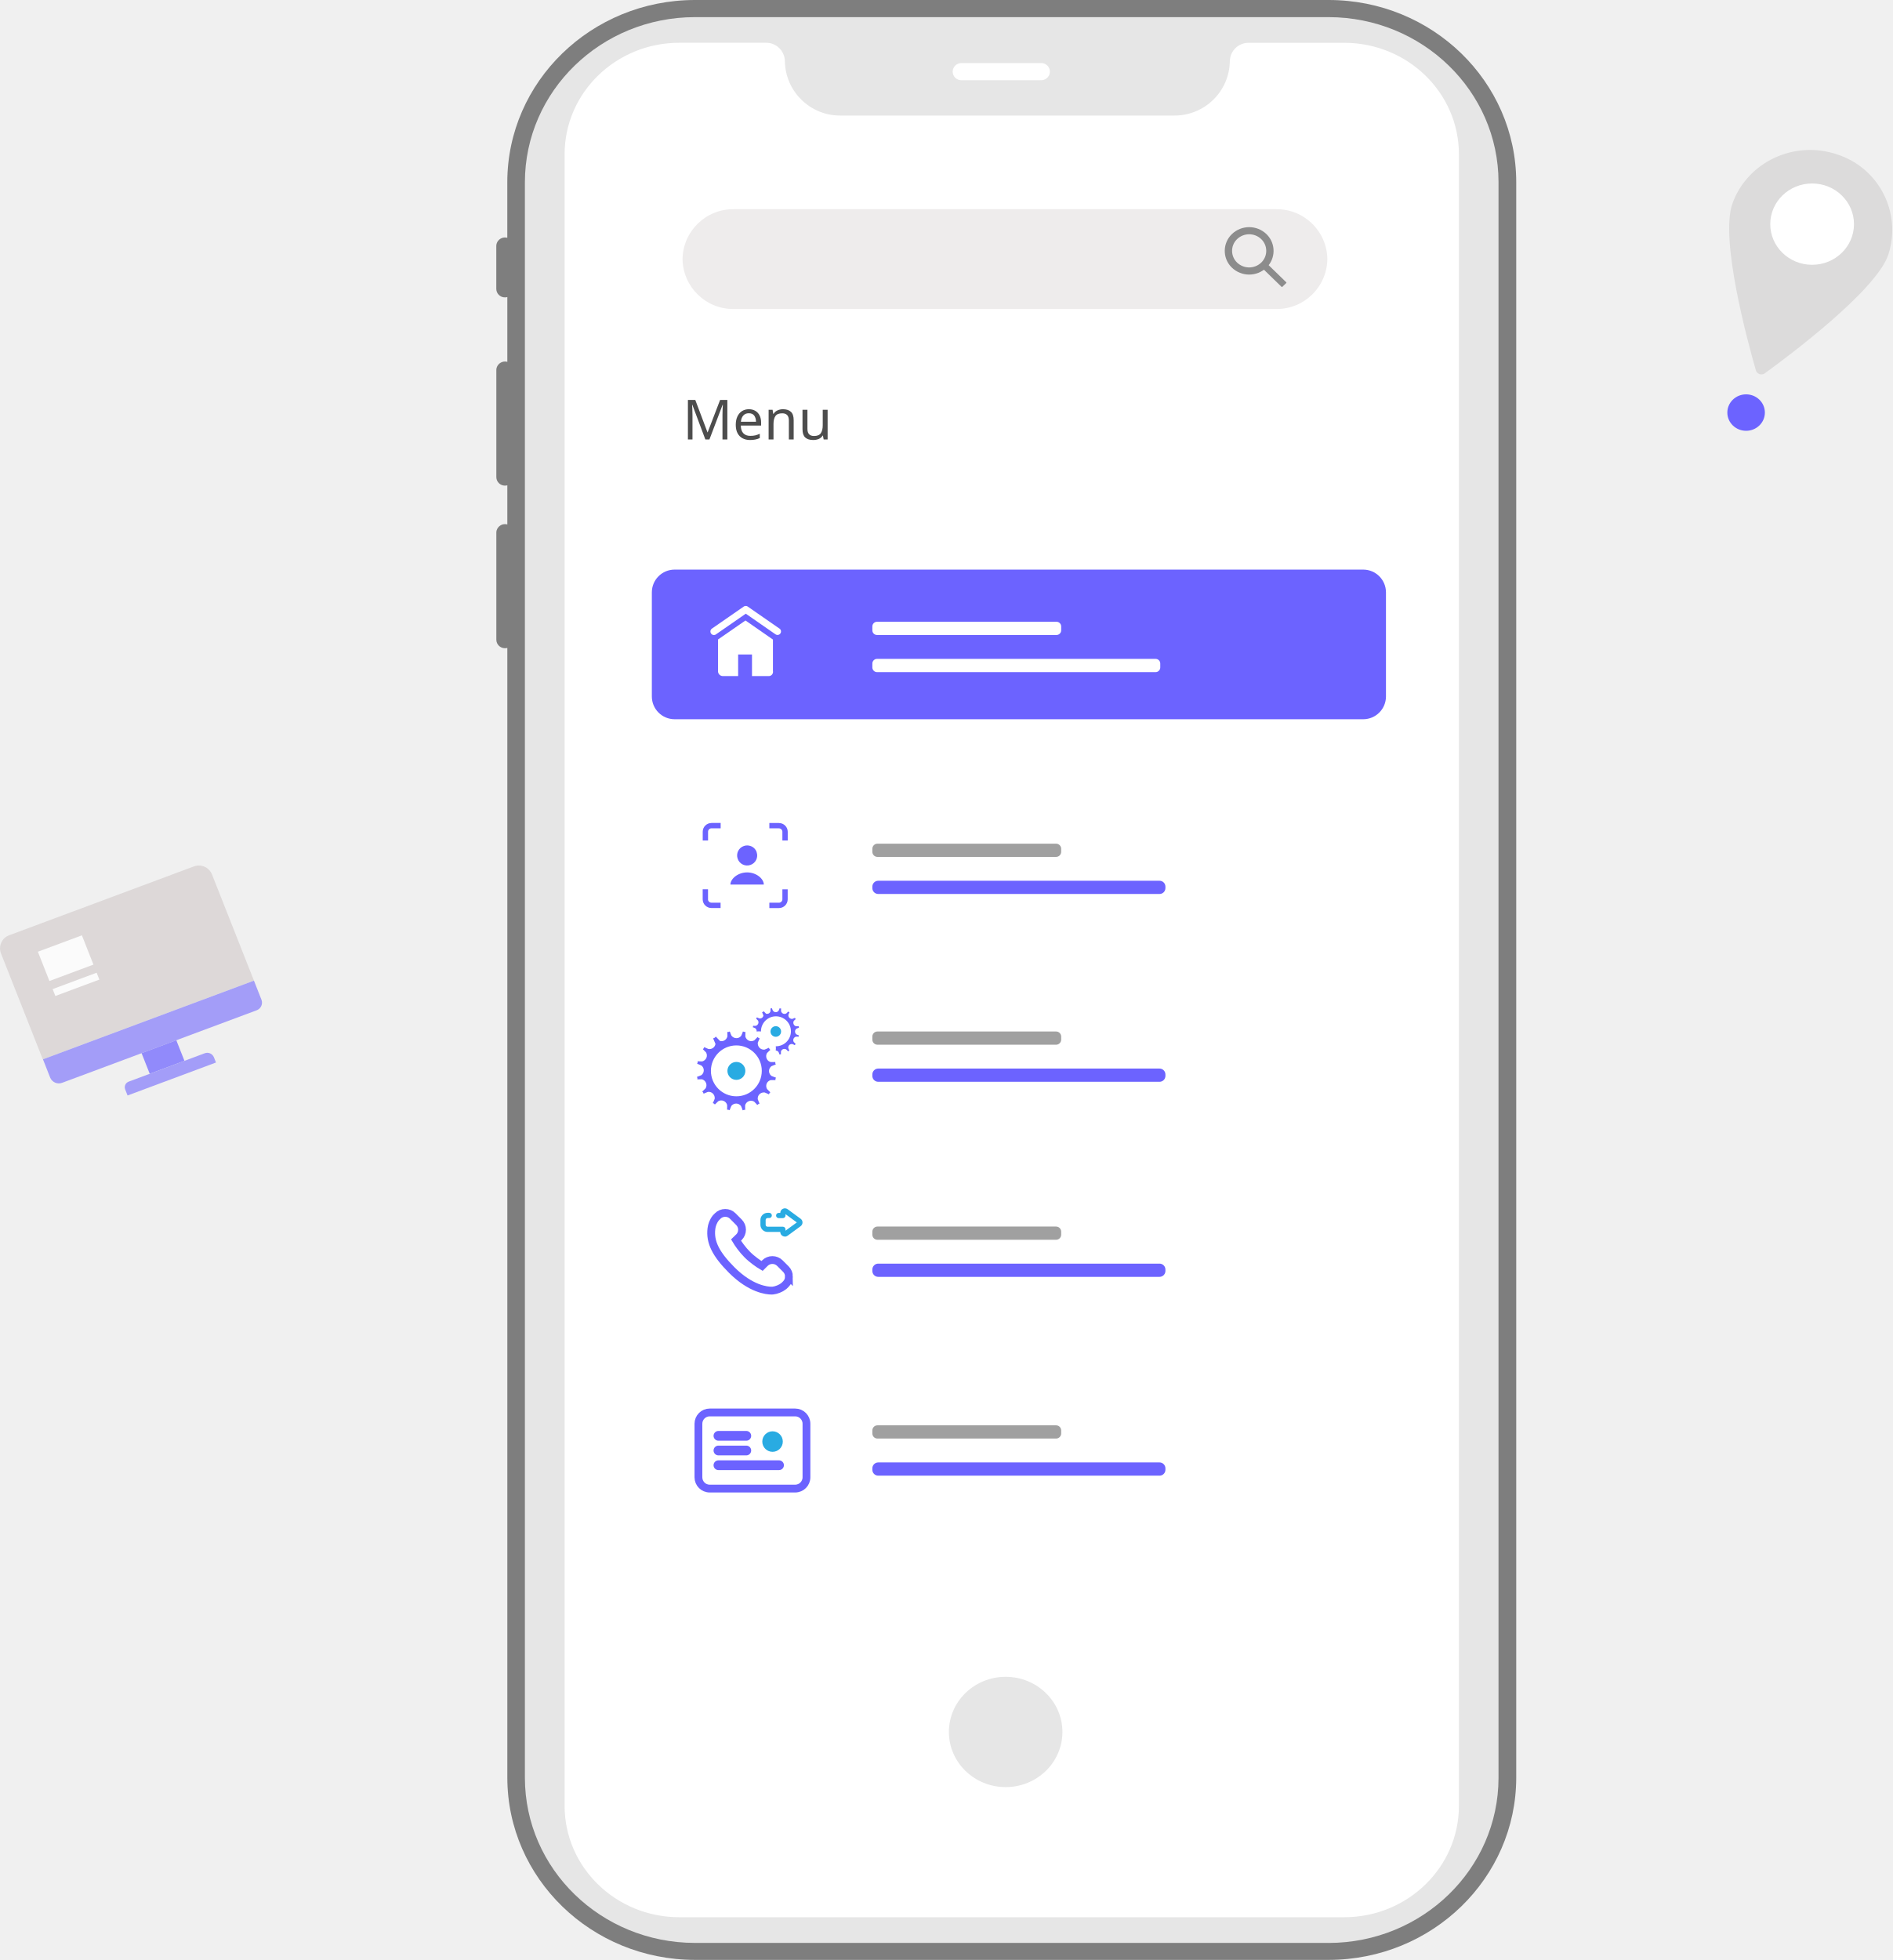
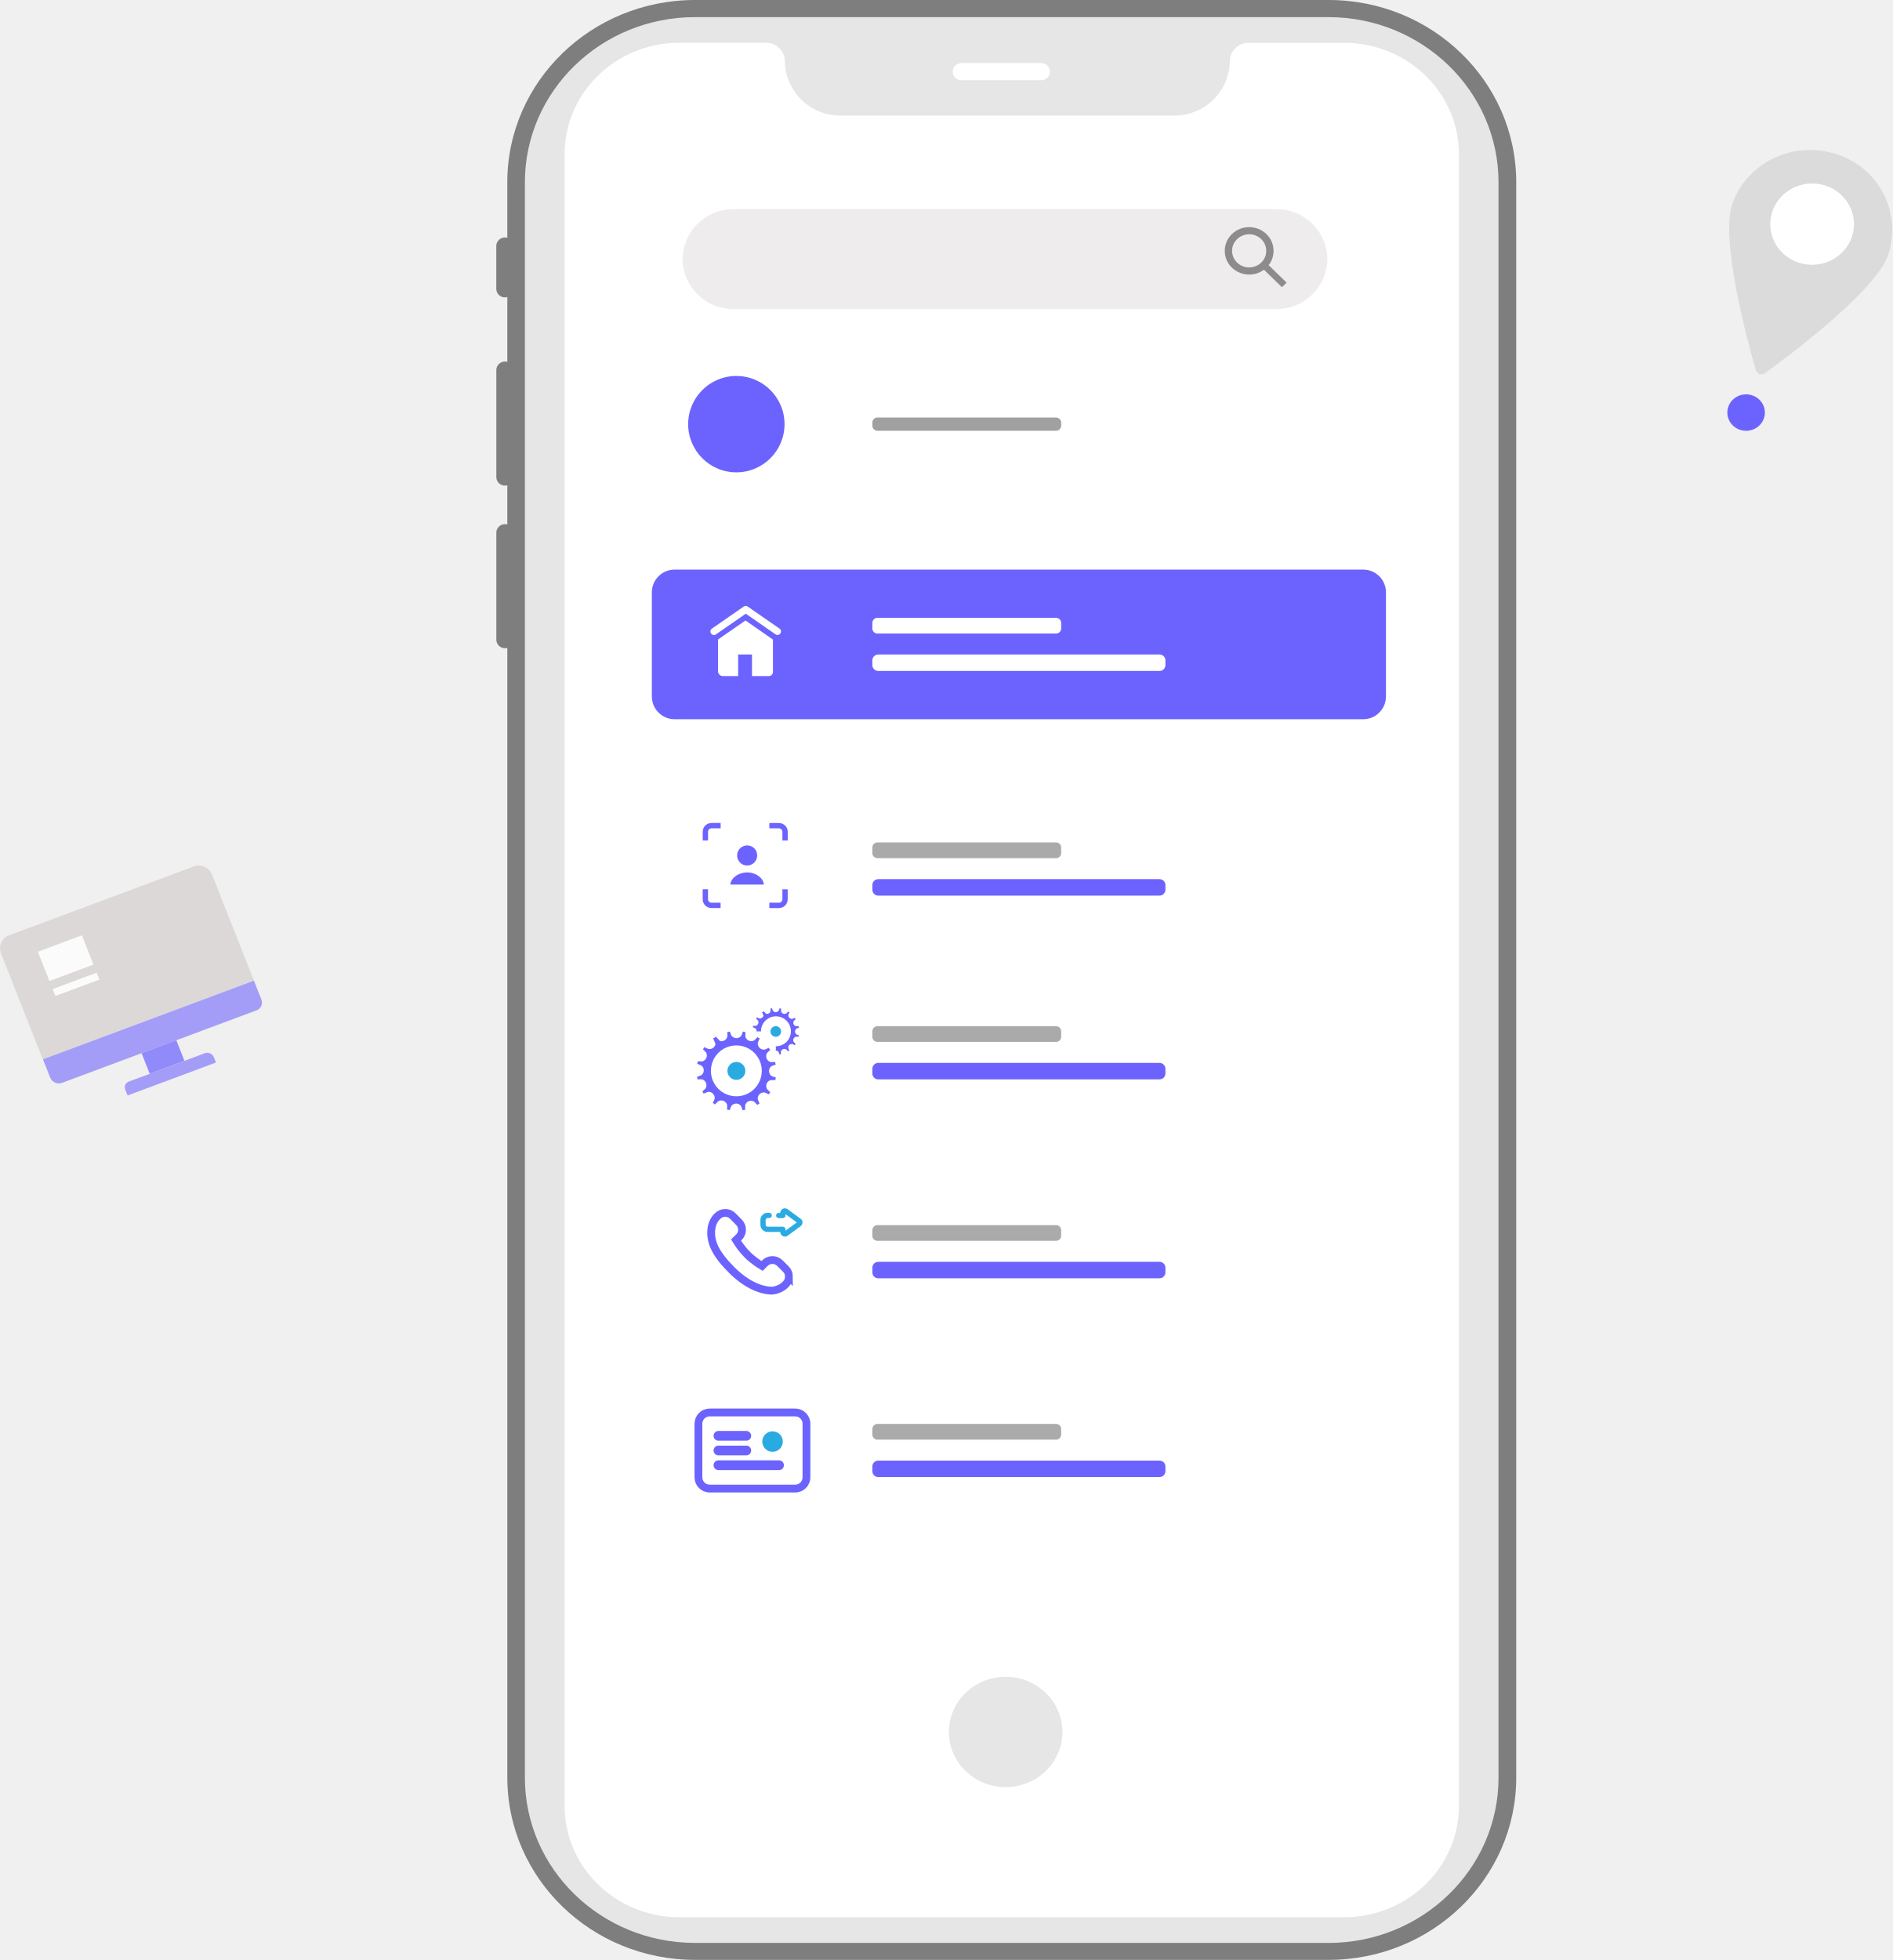
<svg xmlns="http://www.w3.org/2000/svg" id="Layer_1" data-name="Layer 1" viewBox="0 0 485.06 502.29">
  <defs>
    <style>
      .cls-1 {
        fill: #857dfb;
      }

      .cls-2 {
        fill: #fff;
      }

      .cls-3 {
        fill: #a0a0a0;
      }

      .cls-4 {
        fill: #8c8c8c;
      }

-       .cls-5, .cls-6 {
-         isolation: isolate;
+       .cls-5 {
+         fill: #dcdbdb;
+       }
+ 
+       .cls-6 {
+         fill: #e6e6e6;
      }

      .cls-7 {
-         fill: #dcdbdb;
+         fill: #d5cfcf;
      }

      .cls-8 {
-         fill: #e6e6e6;
+         fill: #6c63ff;
      }

      .cls-9 {
-         fill: #d5cfcf;
-       }
- 
-       .cls-6 {
-         fill: #4d4d4d;
-         font-family: SegoeUI, 'Segoe UI';
-         font-size: 14.18px;
+         opacity: .72;
      }

      .cls-10 {
-         fill: #6c63ff;
+         fill: #aaa;
      }

      .cls-11 {
-         opacity: .72;
+         fill: #7e7e7e;
      }

      .cls-12 {
-         fill: #7e7e7e;
-       }
- 
-       .cls-13 {
        stroke-miterlimit: 10;
        stroke-width: 2px;
      }

-       .cls-13, .cls-14 {
+       .cls-12, .cls-13 {
        fill: none;
        stroke: #6c63ff;
      }

-       .cls-15 {
+       .cls-14 {
        fill: #29abe2;
      }

-       .cls-16 {
+       .cls-15 {
        fill: #eeecec;
      }

-       .cls-14 {
+       .cls-13 {
        stroke-linecap: round;
        stroke-linejoin: round;
        stroke-width: 2.5px;
      }
    </style>
  </defs>
  <g>
    <g>
      <g>
-         <path class="cls-7" d="m483.96,65.4c-3.2,9.14-25.22,25.63-31.59,30.26-.65.48-1.57.35-2.07-.29-.11-.14-.19-.31-.24-.48-2.14-7.43-9.23-33.54-6.02-42.68,3.81-10.69,15.82-16.35,26.82-12.65,10.7,3.42,16.61,14.86,13.19,25.57-.03.09-.06.19-.09.28Z" />
+         <path class="cls-5" d="m483.96,65.4c-3.2,9.14-25.22,25.63-31.59,30.26-.65.48-1.57.35-2.07-.29-.11-.14-.19-.31-.24-.48-2.14-7.43-9.23-33.54-6.02-42.68,3.81-10.69,15.82-16.35,26.82-12.65,10.7,3.42,16.61,14.86,13.19,25.57-.03.09-.06.19-.09.28Z" />
        <ellipse class="cls-2" cx="464.48" cy="57.44" rx="10.73" ry="10.42" />
-         <ellipse class="cls-10" cx="447.56" cy="105.73" rx="4.81" ry="4.67" />
+         <ellipse class="cls-8" cx="447.56" cy="105.73" rx="4.81" ry="4.67" />
      </g>
-       <g class="cls-11">
-         <path class="cls-9" d="m2.39,239.67l47.27-17.62c1.85-.7,3.92.19,4.67,2.02l10.76,27.23h0l-54.12,20.18h0L.25,244.33c-.71-1.84.2-3.92,2.05-4.63.03-.01.06-.02.09-.03h0Z" />
+       <g class="cls-9">
+         <path class="cls-7" d="m2.39,239.67l47.27-17.62c1.85-.7,3.92.19,4.67,2.02l10.76,27.23h0l-54.12,20.18h0L.25,244.33c-.71-1.84.2-3.92,2.05-4.63.03-.01.06-.02.09-.03h0Z" />
        <path class="cls-1" d="m11.01,271.47l54.08-20.16,1.93,4.89c.41,1.07-.12,2.27-1.19,2.69-.02,0-.03.01-.05.02l-49.85,18.58c-1.21.46-2.57-.13-3.07-1.33l-1.85-4.7Z" />
-         <path class="cls-10" d="m36.29,269.9l8.9-3.32,2.09,5.28-8.9,3.32-2.09-5.28Z" />
+         <path class="cls-8" d="m36.29,269.9l8.9-3.32,2.09,5.28-8.9,3.32-2.09-5.28Z" />
        <path class="cls-1" d="m32.99,277.19l19.49-7.27c.92-.35,1.96.1,2.34,1.01l.54,1.36h0l-22.66,8.45h0l-.62-1.56c-.3-.78.09-1.67.87-1.97.01,0,.03,0,.04-.01h0Z" />
        <path class="cls-2" d="m9.71,243.9l11.28-4.2,2.96,7.5-11.28,4.2-2.96-7.5Z" />
        <path class="cls-2" d="m13.49,253.48l11.28-4.2.7,1.76-11.28,4.2-.7-1.76Z" />
      </g>
      <g>
-         <path class="cls-12" d="m340.56,0h-162.46c-26.54.03-48.04,20.91-48.07,46.68v14.26c-1.17-.33-2.39.35-2.74,1.51-.06.2-.08.4-.08.6v10.97c0,1.21.99,2.2,2.21,2.19.21,0,.42-.02.62-.08v16.6c-1.17-.33-2.39.35-2.74,1.51-.06.2-.08.4-.08.6v27.42c0,1.21.99,2.19,2.2,2.19.21,0,.42-.02.62-.08v10.03c-1.17-.33-2.39.35-2.74,1.51-.06.2-.08.4-.08.6v27.42c0,1.21.99,2.19,2.2,2.19.21,0,.42-.02.62-.08v289.54c.03,25.77,21.53,46.65,48.07,46.68h162.46c26.53-.03,48.04-20.91,48.07-46.68V46.68c-.02-25.77-21.52-46.66-48.06-46.68Zm37.91,455.61c-.02,20.32-16.98,36.79-37.91,36.81h-162.46c-20.92-.02-37.88-16.49-37.91-36.81V46.68c.02-20.32,16.98-36.79,37.91-36.81h162.46c20.92.02,37.88,16.49,37.91,36.81v408.93Z" />
-         <path class="cls-8" d="m340.55,497.91h-162.46c-24.04-.03-43.52-18.95-43.55-42.3V46.69c.03-23.35,19.51-42.27,43.55-42.3h162.46c24.04.03,43.53,18.95,43.55,42.3v408.93c-.03,23.35-19.51,42.27-43.55,42.3Z" />
+         <path class="cls-11" d="m340.56,0h-162.46c-26.54.03-48.04,20.91-48.07,46.68v14.26c-1.17-.33-2.39.35-2.74,1.51-.06.2-.08.4-.08.6v10.97c0,1.21.99,2.2,2.21,2.19.21,0,.42-.02.62-.08v16.6c-1.17-.33-2.39.35-2.74,1.51-.06.2-.08.4-.08.6v27.42c0,1.21.99,2.19,2.2,2.19.21,0,.42-.02.62-.08v10.03c-1.17-.33-2.39.35-2.74,1.51-.06.2-.08.4-.08.6v27.42c0,1.21.99,2.19,2.2,2.19.21,0,.42-.02.62-.08v289.54c.03,25.77,21.53,46.65,48.07,46.68h162.46c26.53-.03,48.04-20.91,48.07-46.68V46.68c-.02-25.77-21.52-46.66-48.06-46.68Zm37.91,455.61c-.02,20.32-16.98,36.79-37.91,36.81h-162.46c-20.92-.02-37.88-16.49-37.91-36.81V46.68c.02-20.32,16.98-36.79,37.91-36.81h162.46c20.92.02,37.88,16.49,37.91,36.81v408.93Z" />
+         <path class="cls-6" d="m340.55,497.91h-162.46c-24.04-.03-43.52-18.95-43.55-42.3V46.69c.03-23.35,19.51-42.27,43.55-42.3h162.46c24.04.03,43.53,18.95,43.55,42.3v408.93c-.03,23.35-19.51,42.27-43.55,42.3Z" />
        <path class="cls-2" d="m344.58,491.33h-170.49c-16.21-.02-29.36-12.78-29.37-28.53V39.49c.02-15.75,13.16-28.51,29.37-28.53h22.23c2.64-.04,4.82,2.07,4.86,4.72.12,7.8,6.54,14.04,14.34,13.93h85.37c7.8.1,14.22-6.13,14.34-13.93.04-2.64,2.21-4.75,4.86-4.71h24.49c16.21.02,29.35,12.78,29.37,28.53v423.3c-.02,15.75-13.16,28.51-29.38,28.53Z" />
        <path class="cls-2" d="m266.67,20.56h-20.33c-1.21-.03-2.17-1.03-2.15-2.24.03-1.17.97-2.12,2.15-2.15h20.33c1.21-.13,2.29.74,2.42,1.95s-.74,2.29-1.95,2.42c-.09,0-.17.01-.26.01h-.21Z" />
      </g>
      <g>
-         <path class="cls-16" d="m188.12,53.61h138.94c7.17-.1,13.06,5.62,13.17,12.79h0c-.11,7.17-6,12.89-13.17,12.79h-138.94c-7.17.1-13.06-5.62-13.17-12.79h0c.11-7.17,6-12.89,13.17-12.79Z" />
+         <path class="cls-15" d="m188.12,53.61h138.94c7.17-.1,13.06,5.62,13.17,12.79h0c-.11,7.17-6,12.89-13.17,12.79h-138.94c-7.17.1-13.06-5.62-13.17-12.79h0c.11-7.17,6-12.89,13.17-12.79Z" />
        <g>
          <path class="cls-4" d="m324.61,59.99c-2.47-2.37-6.38-2.37-8.85,0-2.37,2.28-2.45,6.05-.18,8.42.06.06.12.12.18.18,2.47,2.37,6.37,2.37,8.85,0,2.37-2.28,2.45-6.05.17-8.43-.05-.06-.11-.11-.17-.17Zm-7.52,7.3c-1.66-1.59-1.72-4.23-.12-5.89.04-.04.08-.08.12-.12,1.73-1.66,4.46-1.66,6.19,0,1.66,1.59,1.72,4.23.12,5.89-.04.04-.08.08-.12.12h0c-1.73,1.66-4.46,1.66-6.19,0h0Z" />
          <path class="cls-4" d="m323.63,68.8l1.21-1.17h0l4.88,4.74s.04.09,0,.13c0,0,0,0,0,0h0l-1.07,1.04s-.1.03-.13,0h0l-4.88-4.74Z" />
        </g>
      </g>
-       <ellipse class="cls-8" cx="257.77" cy="443.85" rx="14.55" ry="14.13" />
+       <ellipse class="cls-6" cx="257.77" cy="443.85" rx="14.55" ry="14.13" />
    </g>
    <g>
-       <rect class="cls-10" x="167.08" y="145.97" width="188.17" height="38.35" rx="5.84" ry="5.84" />
+       <rect class="cls-8" x="167.08" y="145.97" width="188.17" height="38.35" rx="5.84" ry="5.84" />
      <g>
        <path class="cls-2" d="m184.04,163.89v8.07c-.03.68.5,1.26,1.18,1.3h3.98v-5.53h3.55v5.53h4.31c.6,0,1.09-.5,1.08-1.1,0-.07,0-.14-.02-.2v-8.06l-7.04-4.89-7.05,4.88Z" />
        <path class="cls-2" d="m199.78,161.08l-8.13-5.64c-.09-.06-.19-.11-.3-.13-.01,0-.02-.01-.03-.01-.12,0-.24,0-.35,0-.01,0-.02,0-.03.01-.11.02-.21.07-.3.13l-8.14,5.64c-.42.27-.53.83-.26,1.25.27.42.83.53,1.25.26.01,0,.02-.02.04-.03l7.63-5.29,7.62,5.29c.41.28.97.18,1.25-.23.28-.41.18-.97-.23-1.25h0Z" />
      </g>
    </g>
    <g>
-       <path class="cls-10" d="m182.36,210.91c-1.24,0-2.24,1.01-2.24,2.24v2.24h1.37v-2.24c0-.48.39-.88.88-.88h2.35v-1.37h-2.35Zm18.18,16.98v2.57c0,.48-.39.88-.88.88h-2.46v1.37h2.46c1.24,0,2.24-1.01,2.24-2.24v-2.57h-1.37Zm-19.06,2.57v-2.57h-1.37v2.57c0,1.24,1.01,2.24,2.24,2.24h2.35v-1.37h-2.35c-.48,0-.88-.39-.88-.87h0s0,0,0,0Zm18.18-19.55h-2.46v1.37h2.46c.48,0,.88.39.88.88h0v2.24h1.37v-2.24c0-1.24-1.01-2.24-2.24-2.24h0,0Z" />
+       <path class="cls-8" d="m182.36,210.91c-1.24,0-2.24,1.01-2.24,2.24v2.24h1.37v-2.24c0-.48.39-.88.88-.88h2.35v-1.37h-2.35Zm18.18,16.98v2.57c0,.48-.39.88-.88.88h-2.46v1.37h2.46c1.24,0,2.24-1.01,2.24-2.24v-2.57h-1.37Zm-19.06,2.57v-2.57h-1.37v2.57c0,1.24,1.01,2.24,2.24,2.24h2.35v-1.37h-2.35c-.48,0-.88-.39-.88-.87h0s0,0,0,0Zm18.18-19.55h-2.46v1.37h2.46c.48,0,.88.39.88.88h0v2.24h1.37v-2.24c0-1.24-1.01-2.24-2.24-2.24h0,0Z" />
      <g>
-         <path class="cls-10" d="m193.94,218.39c.47,1.34-.24,2.81-1.59,3.27-1.34.47-2.81-.24-3.27-1.59-.47-1.34.24-2.81,1.59-3.27.55-.19,1.14-.19,1.69,0,.75.25,1.34.84,1.59,1.59Z" />
-         <path class="cls-10" d="m195.79,226.69h-8.57c0-1.48,1.92-3.12,4.28-3.12s4.28,1.63,4.28,3.12Z" />
+         <path class="cls-8" d="m193.94,218.39c.47,1.34-.24,2.81-1.59,3.27-1.34.47-2.81-.24-3.27-1.59-.47-1.34.24-2.81,1.59-3.27.55-.19,1.14-.19,1.69,0,.75.25,1.34.84,1.59,1.59Z" />
+         <path class="cls-8" d="m195.79,226.69h-8.57c0-1.48,1.92-3.12,4.28-3.12s4.28,1.63,4.28,3.12Z" />
      </g>
    </g>
    <g>
      <g>
-         <path class="cls-10" d="m198.72,276.1c-.06,0-.12-.02-.18-.05l-.81-.33c-.68-.52-.82-1.5-.3-2.18.09-.12.19-.22.31-.31l.81-.33c.06-.02.12-.04.18-.04v-.03l.12-.04-.12-.3v-.32h-.12v-.03c-.07.02-.13.03-.19.03h-.89c-.47-.12-.85-.46-1.03-.91-.18-.45-.15-.96.09-1.38l.63-.63s.09-.07.15-.09v-.04s.07-.09.07-.09l-.22-.22-.12-.29-.12.05-.02-.02s-.11.07-.16.09l-.81.34c-.48.06-.96-.11-1.3-.45-.34-.35-.5-.83-.45-1.32l.34-.81c.03-.05.07-.1.11-.15l-.03-.03.05-.12-.29-.12-.22-.22-.09.09h-.03s-.07.09-.11.13l-.63.63c-.42.24-.93.27-1.38.09-.45-.2-.78-.58-.91-1.05v-.87c0-.06.02-.12.05-.18h-.05v-.15h-.32l-.29-.12-.04.12h-.04c0,.06-.03.12-.03.18l-.34.81c-.29.39-.74.61-1.23.61-.51,0-.99-.25-1.29-.67l-.28-.67c-.02-.08-.04-.17-.05-.25h-.06l-.05-.12-.28.12h-.3v.13h-.06c.04.09.03.18.06.27v.73c-.11.49-.45.91-.91,1.11-.32.12-.67.15-1,.06l-1.06-1.11-.3.3-.39.16.6,1.41c-.12.84-.9,1.43-1.75,1.31,0,0-.02,0-.03,0l-.81-.34s-.11-.06-.15-.11l-.03.03-.12-.06-.12.3-.22.21.09.09v.04s.08.08.13.11l.61.63c.23.42.26.93.07,1.38-.21.44-.59.77-1.06.9l-.88-.02c-.06,0-.12-.02-.18-.04v.04h-.13v.32l-.13.28.12.04v.05c.06,0,.12.03.18.03l.81.36c.67.52.8,1.49.28,2.16-.09.12-.2.23-.32.31l-.81.33c-.06,0-.12.03-.18.03v.04l-.12.05.12.28-.02.32h.13l.02.04c.06-.03.12-.01.18-.04h.88c.47.15.84.49,1.02.94.18.45.14.96-.11,1.38l-.63.61c-.06.03-.09.08-.15.11l.02.03-.09.09.21.22.12.3.12-.06.03.03s.1-.07.15-.09l.82-.33c.48-.06.95.11,1.29.45.34.35.5.83.44,1.32l-.34.81c-.03.06-.06.11-.11.15l.03.03-.05.12.29.12.21.22.11-.09h.03s.07-.07.11-.13l.63-.61c.42-.24.93-.27,1.38-.08.45.19.78.58.9,1.05v.88c-.03.06-.01.12-.04.18l.03.02v.12l.32.02.29.12.06-.12h.03c0-.06.02-.12.05-.18l.34-.81c.3-.38.76-.6,1.24-.6.49,0,.95.24,1.24.63l.33.81c0,.06.03.12.03.18h.03l.06.12.28-.12h.32v-.12h.03c-.01-.08-.01-.13-.03-.2v-.88c.14-.47.48-.85.93-1.03.45-.18.96-.14,1.38.11l.61.63s.09.09.11.15l.03-.02.11.09.21-.21.3-.12-.04-.12v-.03s-.05-.1-.07-.15l-.33-.82c-.06-.48.1-.96.44-1.3.36-.34.85-.5,1.33-.44l.81.34c.05.03.1.07.15.11l.03-.03.12.04.12-.28.22-.22-.11-.09.02-.03s-.1-.07-.15-.11l-.61-.63c-.24-.42-.27-.93-.09-1.38.19-.45.59-.78,1.06-.9h.87c.06.02.12.02.18.03l.02-.03h.13v-.32l.12-.29-.12-.06v-.03Zm-9.98,4.85c-3.6,0-6.52-2.92-6.52-6.52s2.92-6.52,6.52-6.52,6.52,2.92,6.52,6.52c0,3.6-2.91,6.52-6.5,6.52h-.01Z" />
-         <circle class="cls-15" cx="188.75" cy="274.44" r="2.3" />
+         <path class="cls-8" d="m198.72,276.1c-.06,0-.12-.02-.18-.05l-.81-.33c-.68-.52-.82-1.5-.3-2.18.09-.12.19-.22.31-.31l.81-.33c.06-.02.12-.04.18-.04v-.03l.12-.04-.12-.3v-.32h-.12v-.03c-.07.02-.13.03-.19.03h-.89c-.47-.12-.85-.46-1.03-.91-.18-.45-.15-.96.09-1.38l.63-.63s.09-.07.15-.09v-.04s.07-.09.07-.09l-.22-.22-.12-.29-.12.05-.02-.02s-.11.07-.16.09l-.81.34c-.48.06-.96-.11-1.3-.45-.34-.35-.5-.83-.45-1.32l.34-.81c.03-.05.07-.1.11-.15l-.03-.03.05-.12-.29-.12-.22-.22-.09.09h-.03s-.07.09-.11.13l-.63.63c-.42.24-.93.27-1.38.09-.45-.2-.78-.58-.91-1.05v-.87c0-.06.02-.12.05-.18h-.05v-.15h-.32l-.29-.12-.04.12h-.04c0,.06-.03.12-.03.18l-.34.81c-.29.39-.74.61-1.23.61-.51,0-.99-.25-1.29-.67l-.28-.67c-.02-.08-.04-.17-.05-.25h-.06l-.05-.12-.28.12h-.3v.13h-.06c.04.09.03.18.06.27v.73c-.11.49-.45.91-.91,1.11-.32.12-.67.15-1,.06l-1.06-1.11-.3.3-.39.16.6,1.41c-.12.84-.9,1.43-1.75,1.31,0,0-.02,0-.03,0l-.81-.34s-.11-.06-.15-.11l-.03.03-.12-.06-.12.3-.22.21.09.09v.04s.08.08.13.11l.61.63c.23.42.26.93.07,1.38-.21.44-.59.77-1.06.9l-.88-.02c-.06,0-.12-.02-.18-.04v.04h-.13v.32l-.13.28.12.04v.05c.06,0,.12.03.18.03l.81.36c.67.52.8,1.49.28,2.16-.09.12-.2.23-.32.31l-.81.33c-.06,0-.12.03-.18.03v.04l-.12.05.12.28-.02.32h.13l.02.04c.06-.03.12-.01.18-.04h.88c.47.15.84.49,1.02.94.18.45.14.96-.11,1.38l-.63.61c-.06.03-.09.08-.15.11l.02.03-.09.09.21.22.12.3.12-.06.03.03s.1-.07.15-.09l.82-.33c.48-.06.95.11,1.29.45.34.35.5.83.44,1.32l-.34.81c-.03.06-.06.11-.11.15l.03.03-.05.12.29.12.21.22.11-.09h.03s.07-.07.11-.13l.63-.61c.42-.24.93-.27,1.38-.08.45.19.78.58.9,1.05v.88c-.03.06-.01.12-.04.18l.03.02v.12l.32.02.29.12.06-.12h.03c0-.06.02-.12.05-.18l.34-.81c.3-.38.76-.6,1.24-.6.49,0,.95.24,1.24.63l.33.81c0,.06.03.12.03.18h.03l.06.12.28-.12h.32v-.12h.03c-.01-.08-.01-.13-.03-.2v-.88c.14-.47.48-.85.93-1.03.45-.18.96-.14,1.38.11l.61.63s.09.09.11.15l.03-.02.11.09.21-.21.3-.12-.04-.12v-.03s-.05-.1-.07-.15l-.33-.82c-.06-.48.1-.96.44-1.3.36-.34.85-.5,1.33-.44l.81.34c.05.03.1.07.15.11l.03-.03.12.04.12-.28.22-.22-.11-.09.02-.03s-.1-.07-.15-.11l-.61-.63c-.24-.42-.27-.93-.09-1.38.19-.45.59-.78,1.06-.9h.87c.06.02.12.02.18.03l.02-.03h.13v-.32l.12-.29-.12-.06v-.03Zm-9.98,4.85c-3.6,0-6.52-2.92-6.52-6.52s2.92-6.52,6.52-6.52,6.52,2.92,6.52,6.52c0,3.6-2.91,6.52-6.5,6.52h-.01Z" />
+         <circle class="cls-14" cx="188.75" cy="274.44" r="2.3" />
      </g>
      <g>
-         <path class="cls-10" d="m204.73,265.31s-.08-.01-.11-.03l-.47-.19c-.23-.18-.37-.45-.37-.74,0-.29.14-.56.37-.74l.48-.18s.06-.03.1-.03h0s.07-.04.07-.04l-.07-.19v-.18h-.07s-.08,0-.11,0h-.53c-.27-.07-.5-.27-.6-.54-.11-.26-.1-.56.04-.81l.37-.37s.06-.04.1-.04v-.03s.04-.06.04-.06l-.14-.13-.07-.17-.07.03h0s-.06.03-.1.04l-.48.2c-.28.03-.56-.07-.77-.27-.2-.2-.29-.49-.26-.77l.2-.48s.04-.06.06-.08h-.01s.03-.09.03-.09l-.17-.07-.13-.13-.06.04h-.01s-.04.06-.06.08l-.38.37c-.25.14-.54.16-.81.06-.26-.12-.46-.35-.54-.62v-.51s.01-.07.03-.1h-.03v-.1h-.19l-.16-.06-.03.06h-.03s-.01.07-.01.11l-.21.47c-.17.23-.44.37-.72.37-.3,0-.58-.15-.75-.4l-.17-.4c0-.06-.03-.1-.03-.16h-.03l-.03-.06-.17.06h-.17v.08h-.04c.03.06.01.11.04.16v.44c-.06.29-.26.53-.54.65-.19.07-.4.08-.6.03l-.62-.65-.17.18-.23.08.34.84c-.03.19-.12.37-.25.51-.21.2-.5.29-.78.25l-.47-.2s-.07-.04-.1-.07h-.01s-.07-.01-.07-.01l-.07.17-.13.13.06.06v.03s.04.04.07.06l.37.37c.13.25.15.55.04.81-.12.26-.35.46-.62.54h-.53s-.07-.03-.1-.04v.03h-.07v.18l-.08.17.07.03v.03s.07.01.11.01l.47.21c.22.17.35.44.36.72,0,.04,0,.09-.01.13.2-.04.41-.06.61-.06.17,0,.33.01.5.04v-.04c0-2.12,1.71-3.84,3.83-3.85,2.12,0,3.84,1.71,3.85,3.83,0,2.12-1.71,3.84-3.83,3.85h-.06c.03.16.04.33.04.5,0,.2-.01.4-.04.6.29,0,.56.15.72.38l.2.47s.01.07.01.11h.01l.04.06.17-.06h.18v-.07h.01c-.01-.05-.02-.09-.01-.13v-.51c.08-.28.27-.5.54-.61.26-.1.56-.08.81.06l.37.37s.06.06.06.1h.01s.07.04.07.04l.11-.13.19-.07-.03-.07h.01s-.04-.07-.06-.1l-.2-.5c-.04-.28.06-.56.25-.77.22-.19.51-.28.8-.25l.47.21s.06.03.08.06h.03s.07.01.07.01l.07-.17.13-.13-.07-.06h.01s-.05-.07-.08-.09l-.37-.37c-.13-.25-.15-.55-.04-.81.11-.26.35-.46.62-.53h.51s.07,0,.1.01h.01s.08-.01.08-.01v-.18l.06-.17-.06-.04h0Z" />
-         <circle class="cls-15" cx="198.85" cy="264.34" r="1.36" />
+         <path class="cls-8" d="m204.73,265.31s-.08-.01-.11-.03l-.47-.19c-.23-.18-.37-.45-.37-.74,0-.29.14-.56.37-.74l.48-.18s.06-.03.1-.03h0s.07-.04.07-.04l-.07-.19v-.18h-.07s-.08,0-.11,0h-.53c-.27-.07-.5-.27-.6-.54-.11-.26-.1-.56.04-.81l.37-.37s.06-.04.1-.04v-.03s.04-.06.04-.06l-.14-.13-.07-.17-.07.03h0s-.06.03-.1.04l-.48.2c-.28.03-.56-.07-.77-.27-.2-.2-.29-.49-.26-.77l.2-.48s.04-.06.06-.08h-.01s.03-.09.03-.09l-.17-.07-.13-.13-.06.04h-.01s-.04.06-.06.08l-.38.37c-.25.14-.54.16-.81.06-.26-.12-.46-.35-.54-.62v-.51s.01-.07.03-.1h-.03v-.1h-.19l-.16-.06-.03.06h-.03s-.01.07-.01.11l-.21.47c-.17.23-.44.37-.72.37-.3,0-.58-.15-.75-.4l-.17-.4c0-.06-.03-.1-.03-.16h-.03l-.03-.06-.17.06h-.17v.08h-.04c.03.06.01.11.04.16v.44c-.06.29-.26.53-.54.65-.19.07-.4.08-.6.03l-.62-.65-.17.18-.23.08.34.84c-.03.19-.12.37-.25.51-.21.2-.5.29-.78.25l-.47-.2s-.07-.04-.1-.07h-.01s-.07-.01-.07-.01l-.07.17-.13.13.06.06v.03s.04.04.07.06l.37.37c.13.25.15.55.04.81-.12.26-.35.46-.62.54h-.53s-.07-.03-.1-.04v.03h-.07v.18l-.08.17.07.03v.03s.07.01.11.01l.47.21c.22.17.35.44.36.72,0,.04,0,.09-.01.13.2-.04.41-.06.61-.06.17,0,.33.01.5.04v-.04c0-2.12,1.71-3.84,3.83-3.85,2.12,0,3.84,1.71,3.85,3.83,0,2.12-1.71,3.84-3.83,3.85h-.06c.03.16.04.33.04.5,0,.2-.01.4-.04.6.29,0,.56.15.72.38l.2.47s.01.07.01.11h.01l.04.06.17-.06h.18v-.07h.01c-.01-.05-.02-.09-.01-.13v-.51c.08-.28.27-.5.54-.61.26-.1.56-.08.81.06l.37.37s.06.06.06.1h.01s.07.04.07.04l.11-.13.19-.07-.03-.07h.01s-.04-.07-.06-.1l-.2-.5c-.04-.28.06-.56.25-.77.22-.19.51-.28.8-.25l.47.21s.06.03.08.06h.03s.07.01.07.01l.07-.17.13-.13-.07-.06h.01s-.05-.07-.08-.09l-.37-.37c-.13-.25-.15-.55-.04-.81.11-.26.35-.46.62-.53h.51s.07,0,.1.01h.01s.08-.01.08-.01v-.18l.06-.17-.06-.04h0Z" />
+         <circle class="cls-14" cx="198.85" cy="264.34" r="1.36" />
      </g>
    </g>
    <g>
-       <rect class="cls-13" x="179.02" y="361.97" width="27.69" height="19.51" rx="2.89" ry="2.89" />
-       <line class="cls-14" x1="184.15" y1="367.96" x2="191.29" y2="367.96" />
-       <line class="cls-14" x1="184.15" y1="371.72" x2="191.29" y2="371.72" />
-       <line class="cls-14" x1="184.15" y1="375.49" x2="199.68" y2="375.49" />
-       <circle class="cls-15" cx="198.02" cy="369.43" r="2.63" />
-     </g>
-     <g class="cls-5">
-       <text class="cls-6" transform="translate(174.95 112.62)">
-         <tspan x="0" y="0">Menu</tspan>
-       </text>
+       <rect class="cls-12" x="179.02" y="361.97" width="27.69" height="19.51" rx="2.89" ry="2.89" />
+       <line class="cls-13" x1="184.15" y1="367.96" x2="191.29" y2="367.96" />
+       <line class="cls-13" x1="184.15" y1="371.72" x2="191.29" y2="371.72" />
+       <line class="cls-13" x1="184.15" y1="375.49" x2="199.68" y2="375.49" />
+       <circle class="cls-14" cx="198.02" cy="369.43" r="2.63" />
    </g>
  </g>
  <g>
-     <path class="cls-13" d="m202.22,327.16c0,.74-.29,1.42-.81,1.93l-.44.43s-.03.03-.05.05c-.41.32-.88.59-1.37.78-.52.21-.98.33-1.4.38-.04,0-.18.02-.4.02-1.16,0-5.29-.38-10.19-5.27-4.11-4.12-5.63-7.19-5.21-10.61.05-.45.16-.9.34-1.37h0c.19-.49.46-.97.78-1.37.02-.02.03-.04.05-.06l.43-.43c.51-.52,1.2-.81,1.94-.81s1.41.28,1.93.8l1.58,1.59c.51.51.8,1.19.8,1.92s-.28,1.41-.8,1.93l-.1.1s0,0-.02,0l-.63.61c.52.88,1.65,2.5,2.89,3.73,1.25,1.26,2.92,2.41,3.79,2.92l.72-.72c.52-.52,1.2-.8,1.93-.8s1.41.28,1.93.8l1.52,1.52c.52.52.8,1.21.8,1.94Z" />
-     <path class="cls-15" d="m201.17,316.89c-.18,0-.36-.04-.53-.13-.4-.2-.64-.6-.65-1.05h-3.25c-1.01,0-1.83-.82-1.83-1.83v-1.24c0-1.01.82-1.83,1.83-1.83h.43c.37,0,.67.3.67.67s-.3.67-.67.67h-.43c-.27,0-.49.22-.49.49v1.24c0,.27.22.49.49.49h3.93c.37,0,.67.3.67.67v.35l2.9-2.12-2.9-2.12v.35c0,.37-.3.67-.67.67h-1.08c-.37,0-.67-.3-.67-.67s.3-.67.67-.67h.41c0-.44.25-.85.65-1.05.4-.2.87-.16,1.23.1l3.34,2.45c.3.22.48.58.48.95,0,.37-.18.73-.48.95l-3.34,2.45c-.21.15-.45.23-.7.23Z" />
+     <path class="cls-12" d="m202.22,327.16c0,.74-.29,1.42-.81,1.93l-.44.43s-.03.03-.05.05c-.41.32-.88.59-1.37.78-.52.21-.98.33-1.4.38-.04,0-.18.02-.4.02-1.16,0-5.29-.38-10.19-5.27-4.11-4.12-5.63-7.19-5.21-10.61.05-.45.16-.9.34-1.37h0c.19-.49.46-.97.78-1.37.02-.02.03-.04.05-.06l.43-.43c.51-.52,1.2-.81,1.94-.81s1.41.28,1.93.8l1.58,1.59c.51.51.8,1.19.8,1.92s-.28,1.41-.8,1.93l-.1.1s0,0-.02,0l-.63.61c.52.88,1.65,2.5,2.89,3.73,1.25,1.26,2.92,2.41,3.79,2.92l.72-.72c.52-.52,1.2-.8,1.93-.8s1.41.28,1.93.8l1.52,1.52c.52.52.8,1.21.8,1.94Z" />
+     <path class="cls-14" d="m201.17,316.89c-.18,0-.36-.04-.53-.13-.4-.2-.64-.6-.65-1.05h-3.25c-1.01,0-1.83-.82-1.83-1.83v-1.24c0-1.01.82-1.83,1.83-1.83h.43c.37,0,.67.3.67.67s-.3.67-.67.67h-.43c-.27,0-.49.22-.49.49v1.24c0,.27.22.49.49.49h3.93c.37,0,.67.3.67.67v.35l2.9-2.12-2.9-2.12v.35c0,.37-.3.67-.67.67h-1.08c-.37,0-.67-.3-.67-.67s.3-.67.67-.67h.41c0-.44.25-.85.65-1.05.4-.2.87-.16,1.23.1l3.34,2.45c.3.22.48.58.48.95,0,.37-.18.73-.48.95l-3.34,2.45c-.21.15-.45.23-.7.23Z" />
  </g>
-   <rect class="cls-2" x="223.6" y="159.34" width="48.4" height="3.39" rx="1.2" ry="1.2" />
-   <rect class="cls-2" x="223.6" y="168.85" width="73.8" height="3.39" rx="1.2" ry="1.2" />
-   <rect class="cls-3" x="223.6" y="216.21" width="48.4" height="3.39" rx="1.31" ry="1.31" />
-   <rect class="cls-10" x="223.6" y="225.71" width="75.12" height="3.39" rx="1.51" ry="1.51" />
-   <rect class="cls-3" x="223.6" y="264.34" width="48.4" height="3.39" rx="1.31" ry="1.31" />
-   <rect class="cls-10" x="223.6" y="273.84" width="75.12" height="3.39" rx="1.51" ry="1.51" />
-   <rect class="cls-3" x="223.6" y="314.33" width="48.4" height="3.39" rx="1.31" ry="1.31" />
-   <rect class="cls-10" x="223.6" y="323.83" width="75.12" height="3.39" rx="1.51" ry="1.51" />
-   <rect class="cls-3" x="223.6" y="365.27" width="48.4" height="3.39" rx="1.31" ry="1.31" />
-   <rect class="cls-10" x="223.6" y="374.78" width="75.12" height="3.39" rx="1.51" ry="1.51" />
+   <rect class="cls-10" x="223.6" y="215.89" width="48.4" height="4.03" rx="1.31" ry="1.31" />
+   <rect class="cls-3" x="223.6" y="107" width="48.4" height="3.39" rx="1.31" ry="1.31" />
+   <rect class="cls-8" x="223.6" y="225.3" width="75.12" height="4.22" rx="1.51" ry="1.51" />
+   <rect class="cls-2" x="223.6" y="158.33" width="48.4" height="4.03" rx="1.31" ry="1.31" />
+   <rect class="cls-2" x="223.6" y="167.73" width="75.12" height="4.22" rx="1.51" ry="1.51" />
+   <rect class="cls-10" x="223.6" y="262.98" width="48.4" height="4.03" rx="1.31" ry="1.31" />
+   <rect class="cls-8" x="223.6" y="272.39" width="75.12" height="4.22" rx="1.51" ry="1.51" />
+   <rect class="cls-10" x="223.6" y="313.96" width="48.4" height="4.03" rx="1.31" ry="1.31" />
+   <rect class="cls-8" x="223.6" y="323.37" width="75.12" height="4.22" rx="1.51" ry="1.51" />
+   <rect class="cls-10" x="223.6" y="364.91" width="48.4" height="4.03" rx="1.31" ry="1.31" />
+   <rect class="cls-8" x="223.6" y="374.31" width="75.12" height="4.22" rx="1.51" ry="1.51" />
+   <circle class="cls-8" cx="188.74" cy="108.7" r="12.35" />
</svg>
